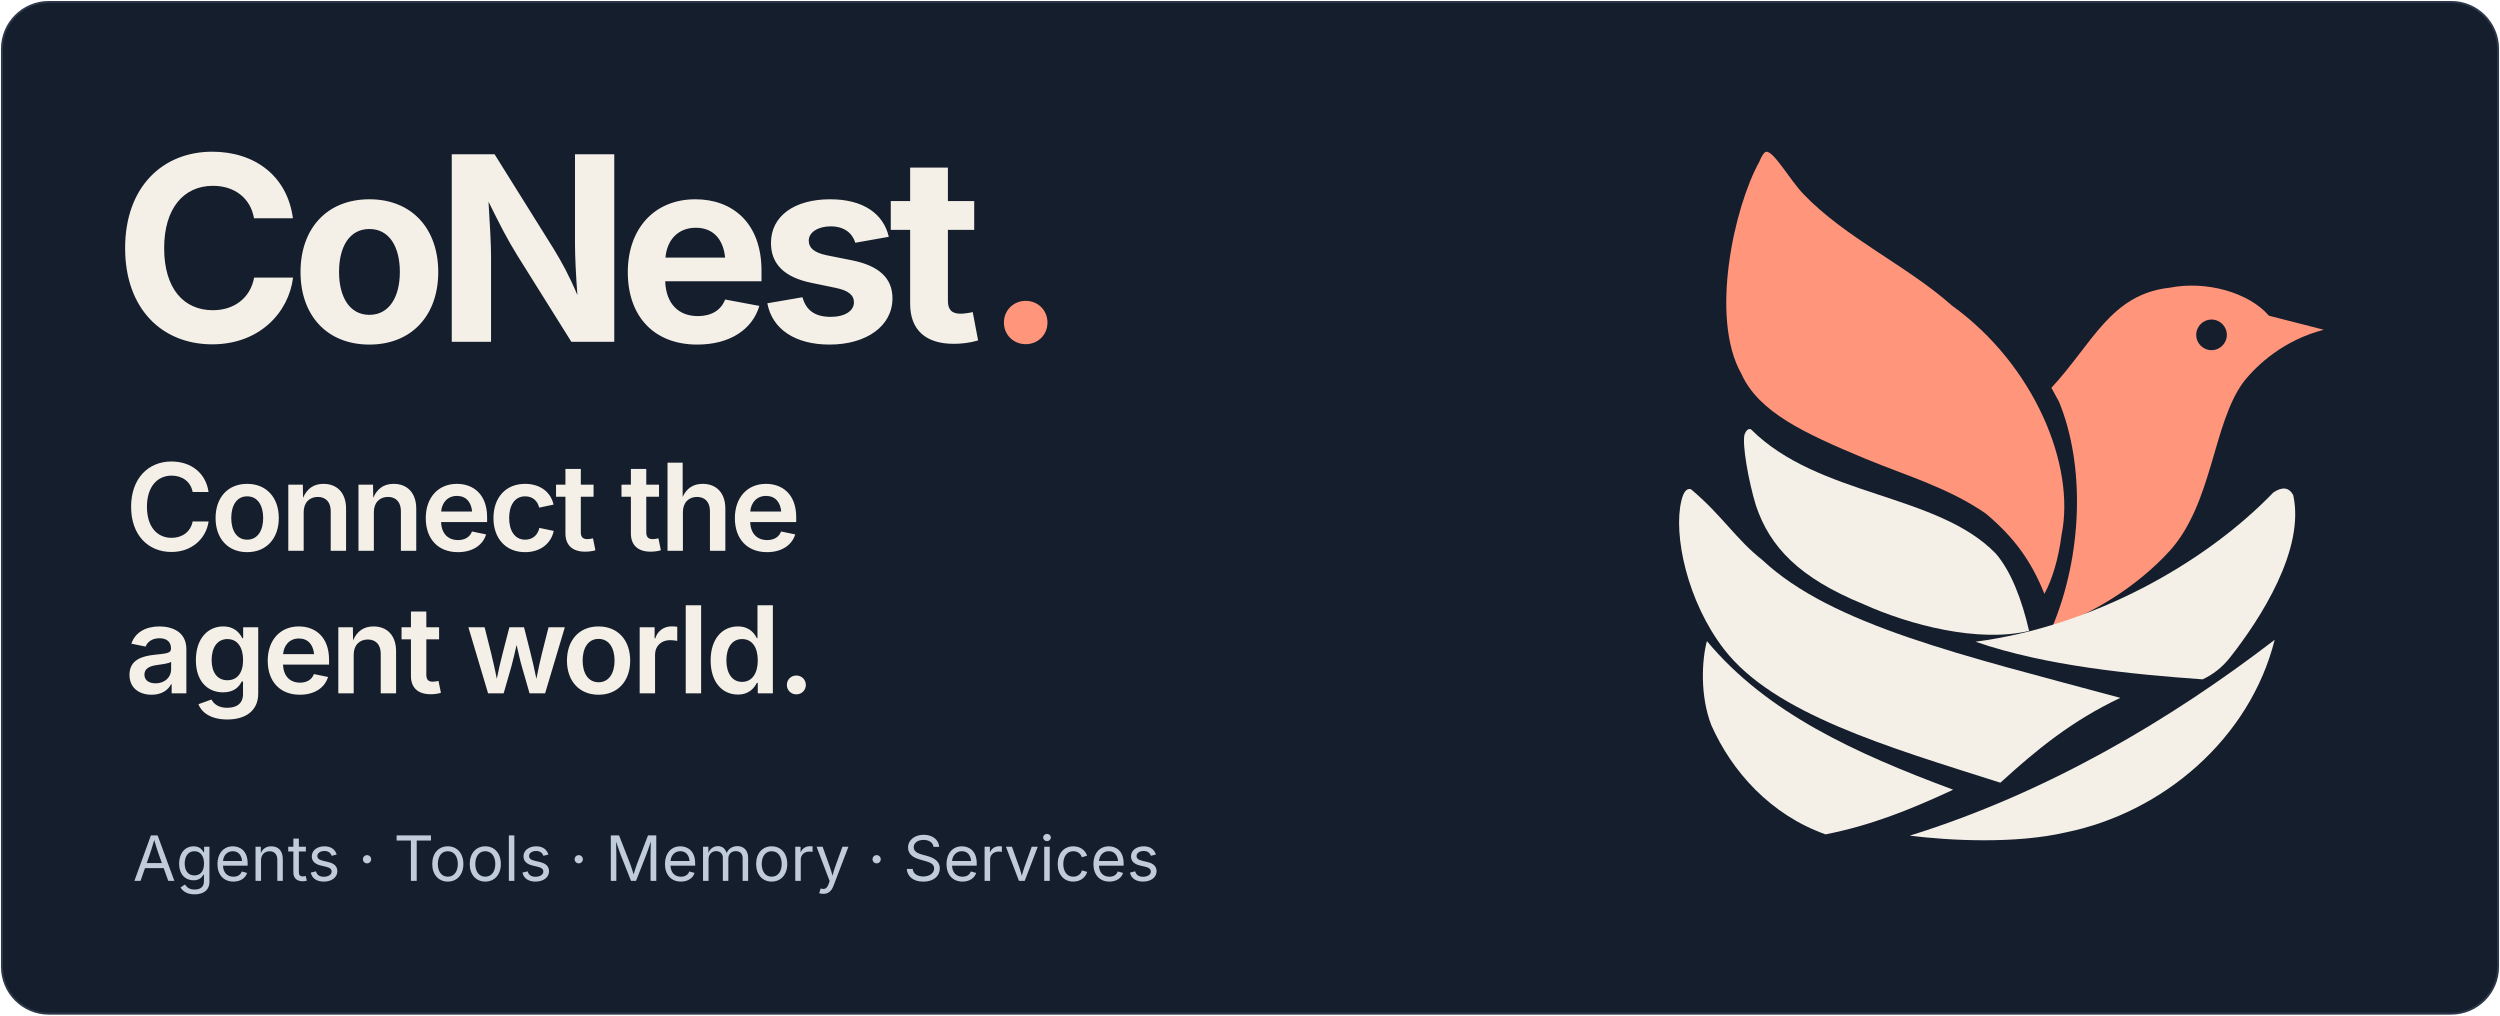
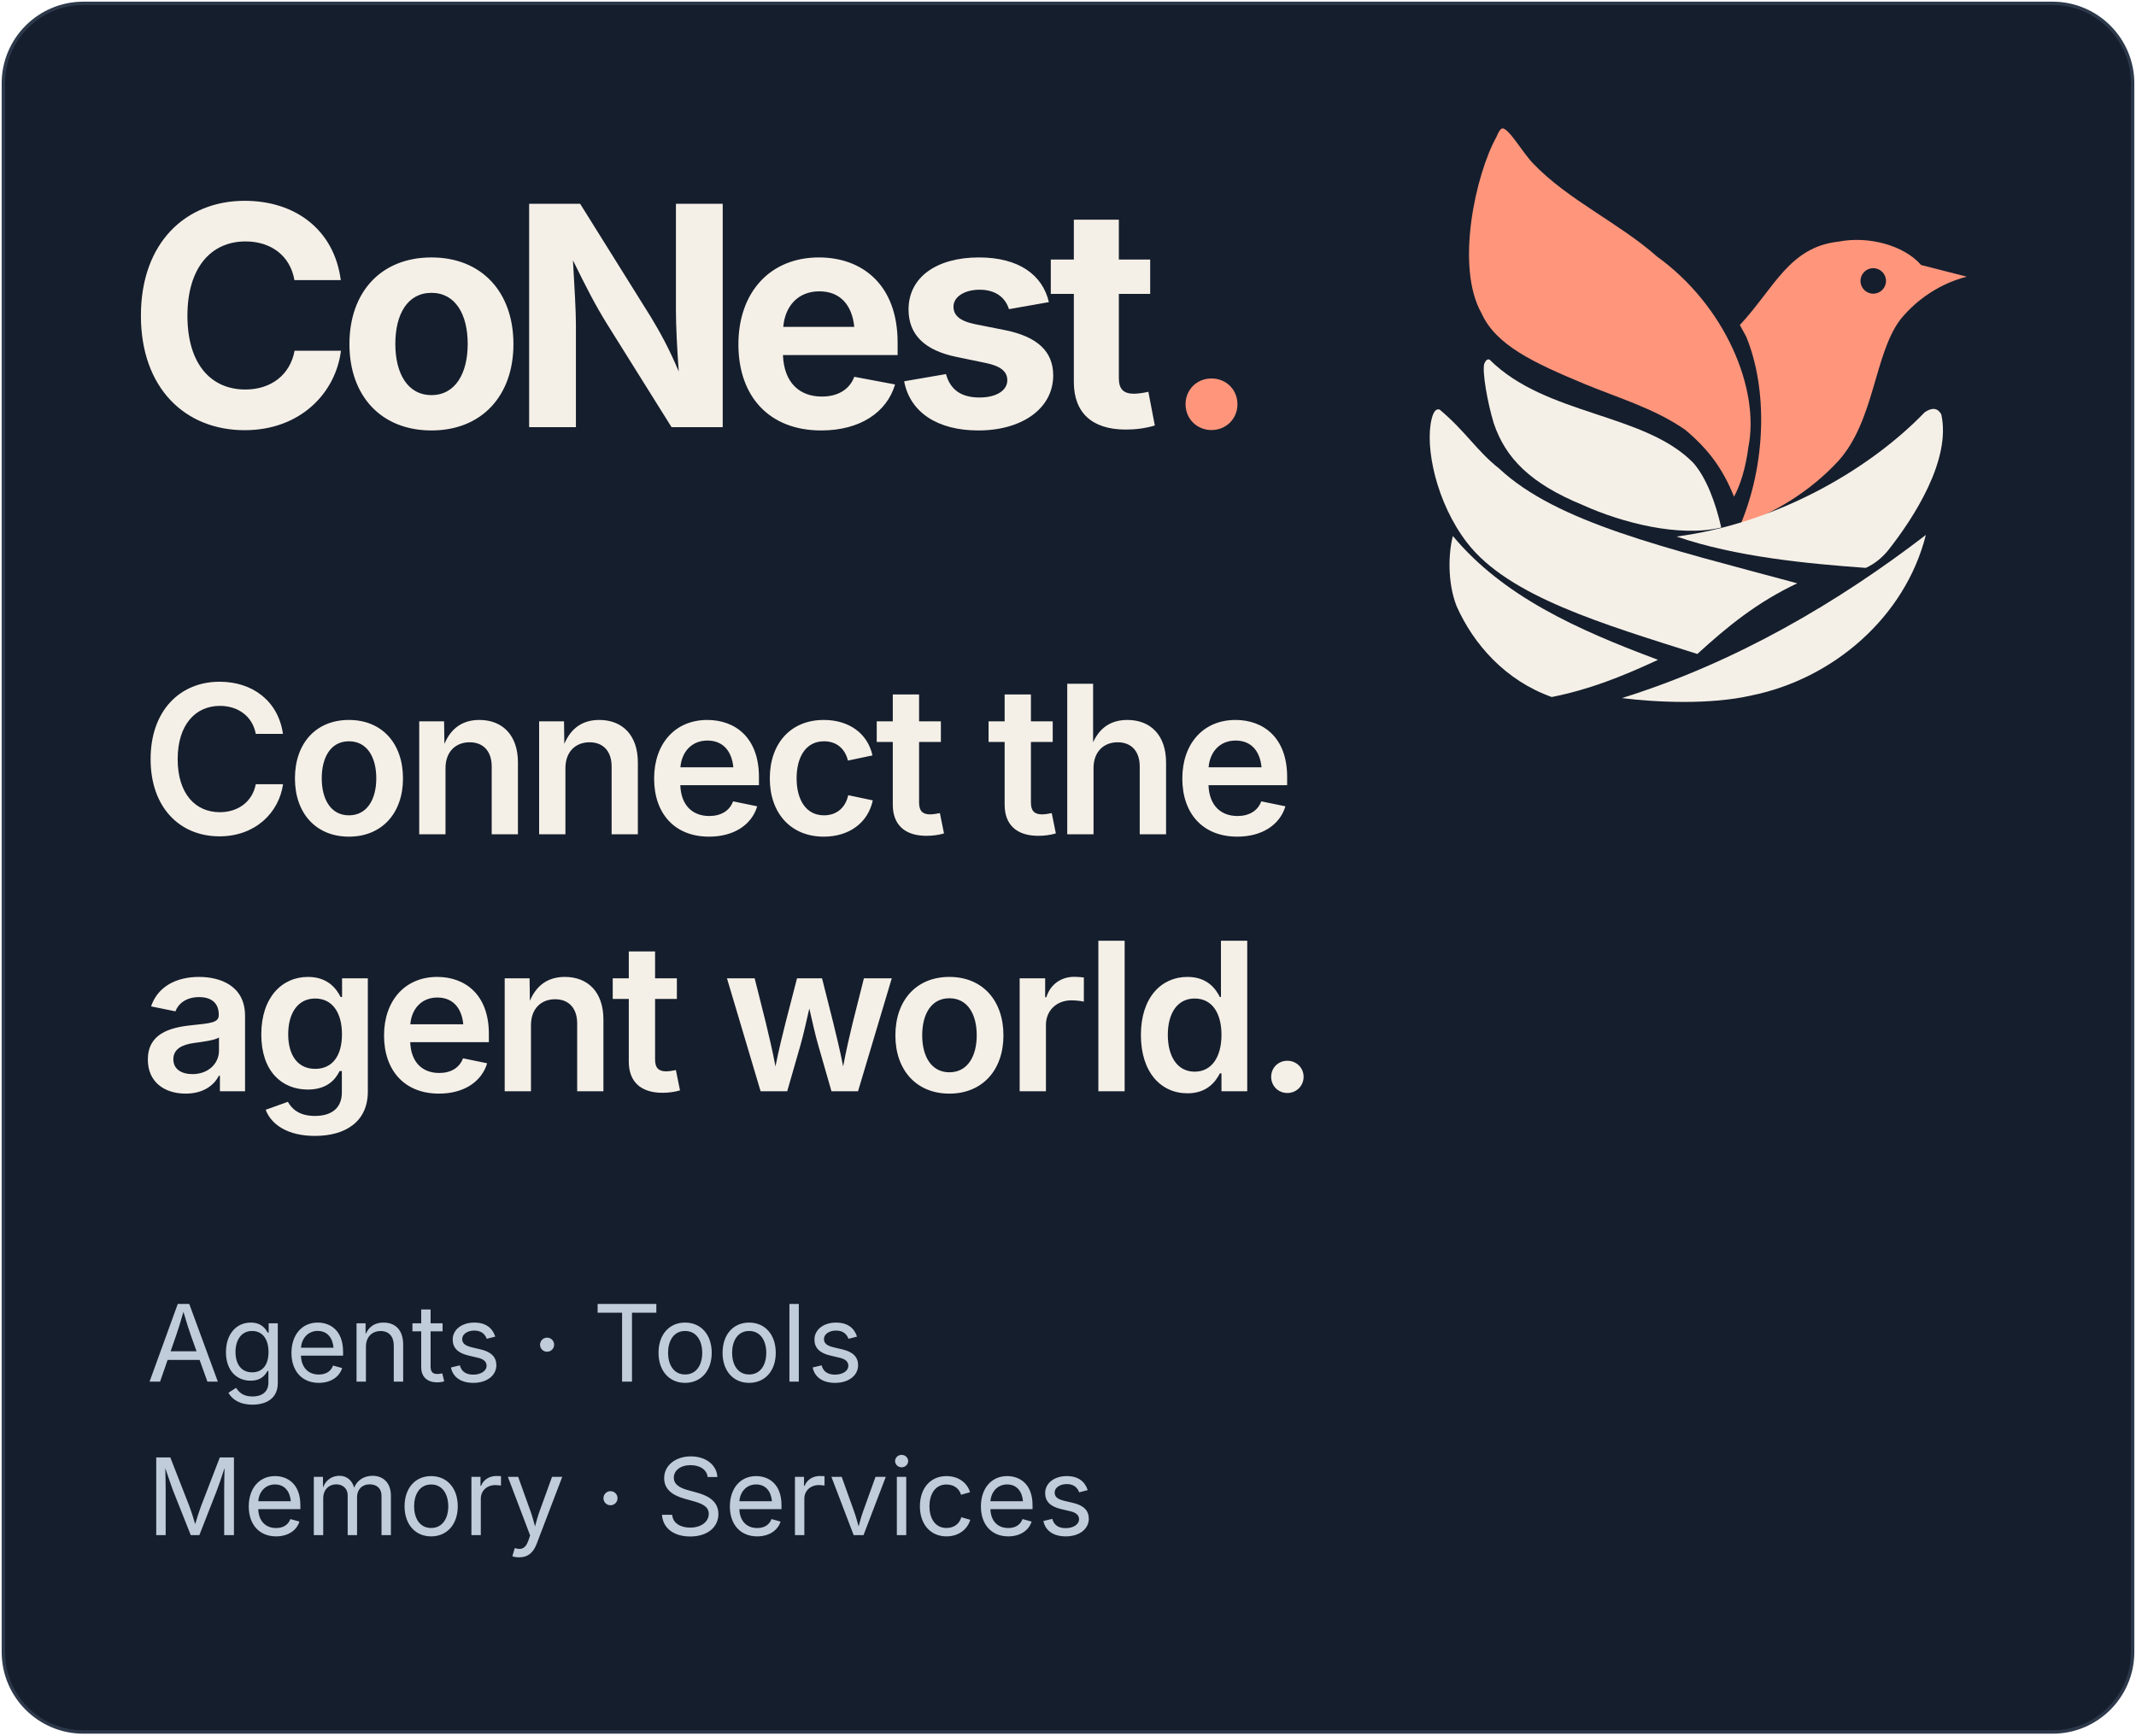
- <svg xmlns="http://www.w3.org/2000/svg" width="1280" height="520" viewBox="0 0 1280 520" role="img" aria-labelledby="title desc">
-   <rect x="1" y="1" width="1278" height="518" rx="24" fill="#151E2D" stroke="#2D394B" />
+ <svg xmlns="http://www.w3.org/2000/svg" width="640" height="520" viewBox="0 0 640 520" role="img" aria-labelledby="title desc">
+   <rect x="1" y="1" width="638" height="518" rx="24" fill="#151E2D" stroke="#2D394B" />
  <g transform="translate(0 0)">
    <g font-family="Inter,Segoe UI,Arial,Noto Sans CJK SC,sans-serif" fill="#F5F0E7">
-       <text x="58" y="175" font-size="132" font-weight="750" letter-spacing="-7">CoNest<tspan fill="#FF967C">.</tspan>
+       <text x="38" y="128" font-size="92" font-weight="750" letter-spacing="-5">CoNest<tspan fill="#FF967C">.</tspan>
      </text>
-       <text x="64" y="282" font-size="62" font-weight="600" letter-spacing="-2">Connect the</text>
-       <text x="64" y="355" font-size="62" font-weight="600" letter-spacing="-2">agent world.</text>
+       <text x="42" y="250" font-size="62" font-weight="600" letter-spacing="-2">Connect the</text>
+       <text x="42" y="327" font-size="62" font-weight="600" letter-spacing="-2">agent world.</text>
      <g fill="#C1CCDA">
-         <text x="68" y="451" font-size="32">Agents · Tools · Memory · Services</text>
+         <text x="44" y="414" font-size="32">Agents · Tools</text>
+         <text x="44" y="460" font-size="32">Memory · Services</text>
      </g>
    </g>
-     <g transform="translate(822 48) scale(.8)">
+     <g transform="translate(410 24) scale(.39)">
      <g transform="translate(0 -13.5) scale(0.4082935)">
        <path fill="#FF967C" d="M252 124C264 123 289 168 310 190C376 259 472 302 543 365C672 458 737 615 715 724C710 763 700 795 688 817C667 764 639 727 596 691C538 651 475 633 407 605C311 565 240 532 213 472C163 384 202 210 241 140Q247 125 252 124Z" />
        <path fill="#FF967C" fill-rule="evenodd" d="M699 494C764 424 792 347 885 337C941 326 1008 344 1040 381L1126 403C1064 419 1022 457 1000 485C952 550 952 674 885 749C832 807 763 848 700 870C748 756 752 616 711 516Z M974 411A24 24 0 1 0 926 411A24 24 0 1 0 974 411Z" />
        <path fill="#F5F0E7" d="M228 559C334 665 520 659 612 754C636 782 653 827 664 875C585 894 477 866 404 833C304 792 258 744 236 679C224 640 214 582 218 567Q222 557 228 559Z" />
        <path fill="#F5F0E7" d="M580 892C763 868 939 770 1047 658Q1068 644 1078 662C1097 747 1027 856 978 918Q960 940 936 951C825 943 690 930 580 892Z" />
        <path fill="#F5F0E7" d="M134 653C183 694 204 731 246 764C355 866 559 913 807 980C731 1016 676 1061 619 1113C443 1057 264 1005 186 904C128 829 106 724 119 671Q124 650 134 653Z" />
        <path fill="#F5F0E7" d="M159 891C253 1004 392 1067 545 1124C474 1157 415 1180 345 1194C258 1163 198 1095 166 1023C148 977 151 921 159 891Z" />
        <path fill="#F5F0E7" d="M1049 889C1010 1044 874 1160 721 1191C643 1209 541 1204 477 1196C692 1129 885 1015 1049 889Z" />
      </g>
    </g>
  </g>
</svg>
